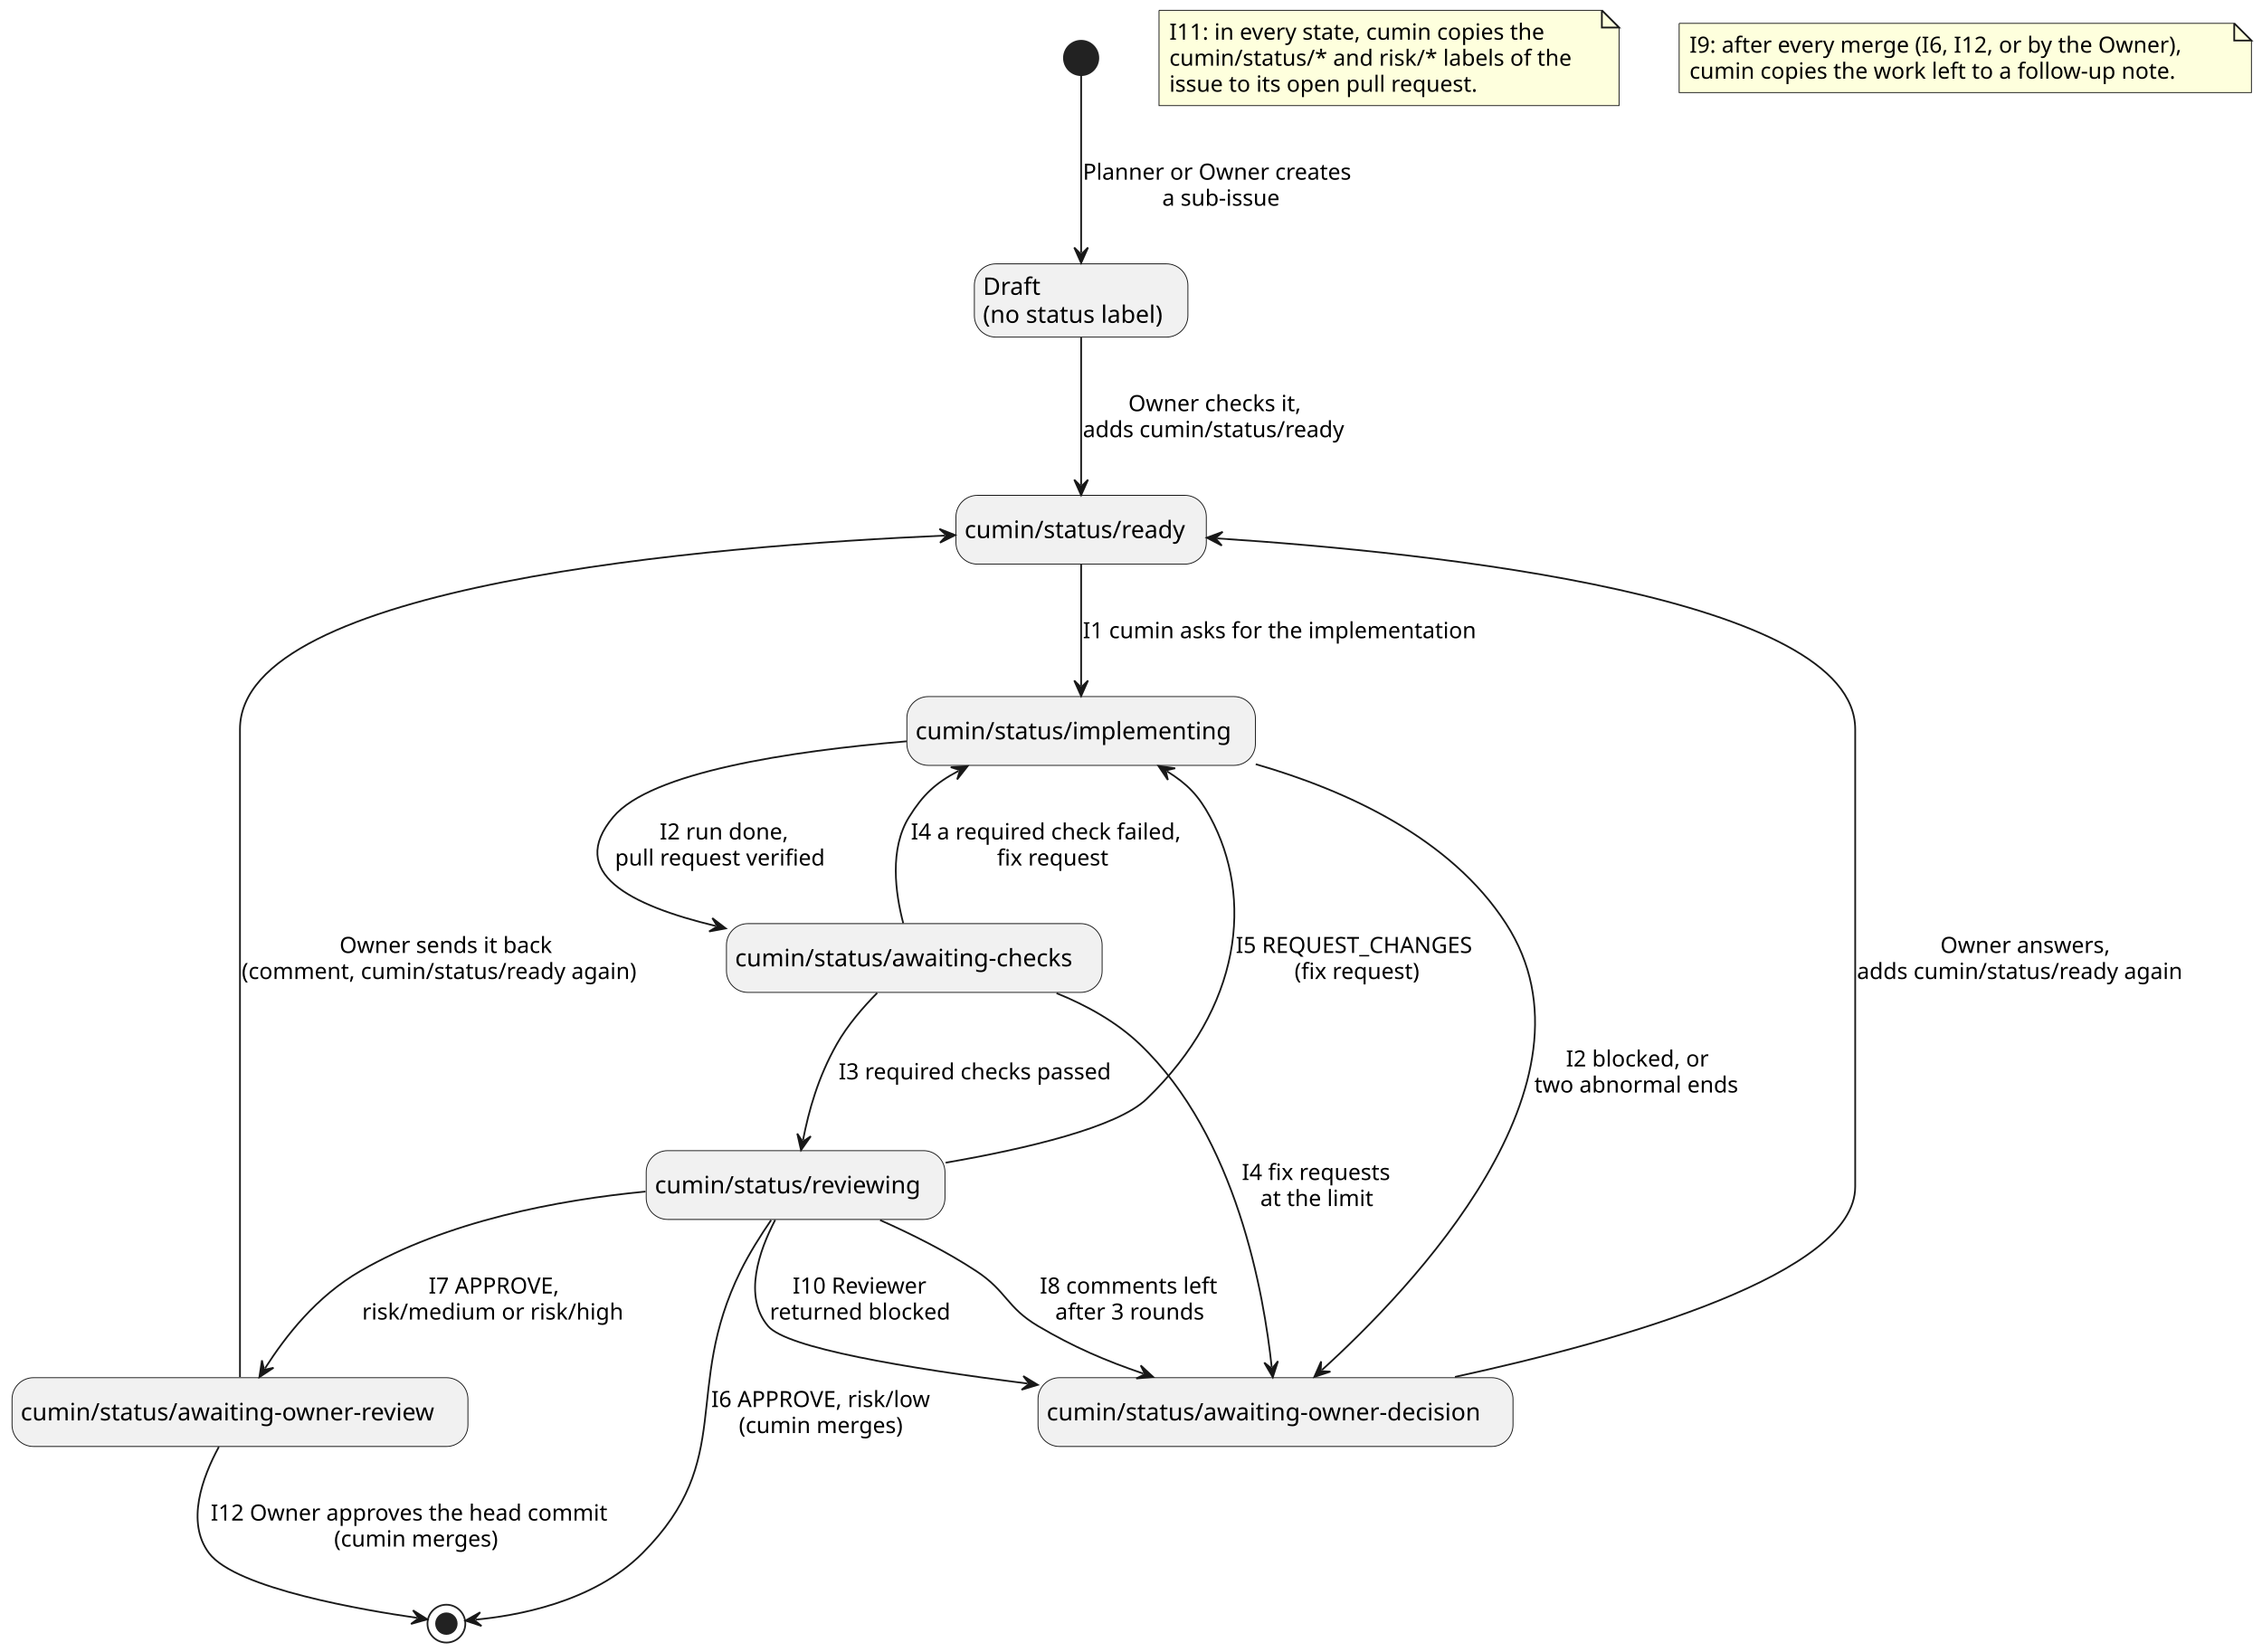
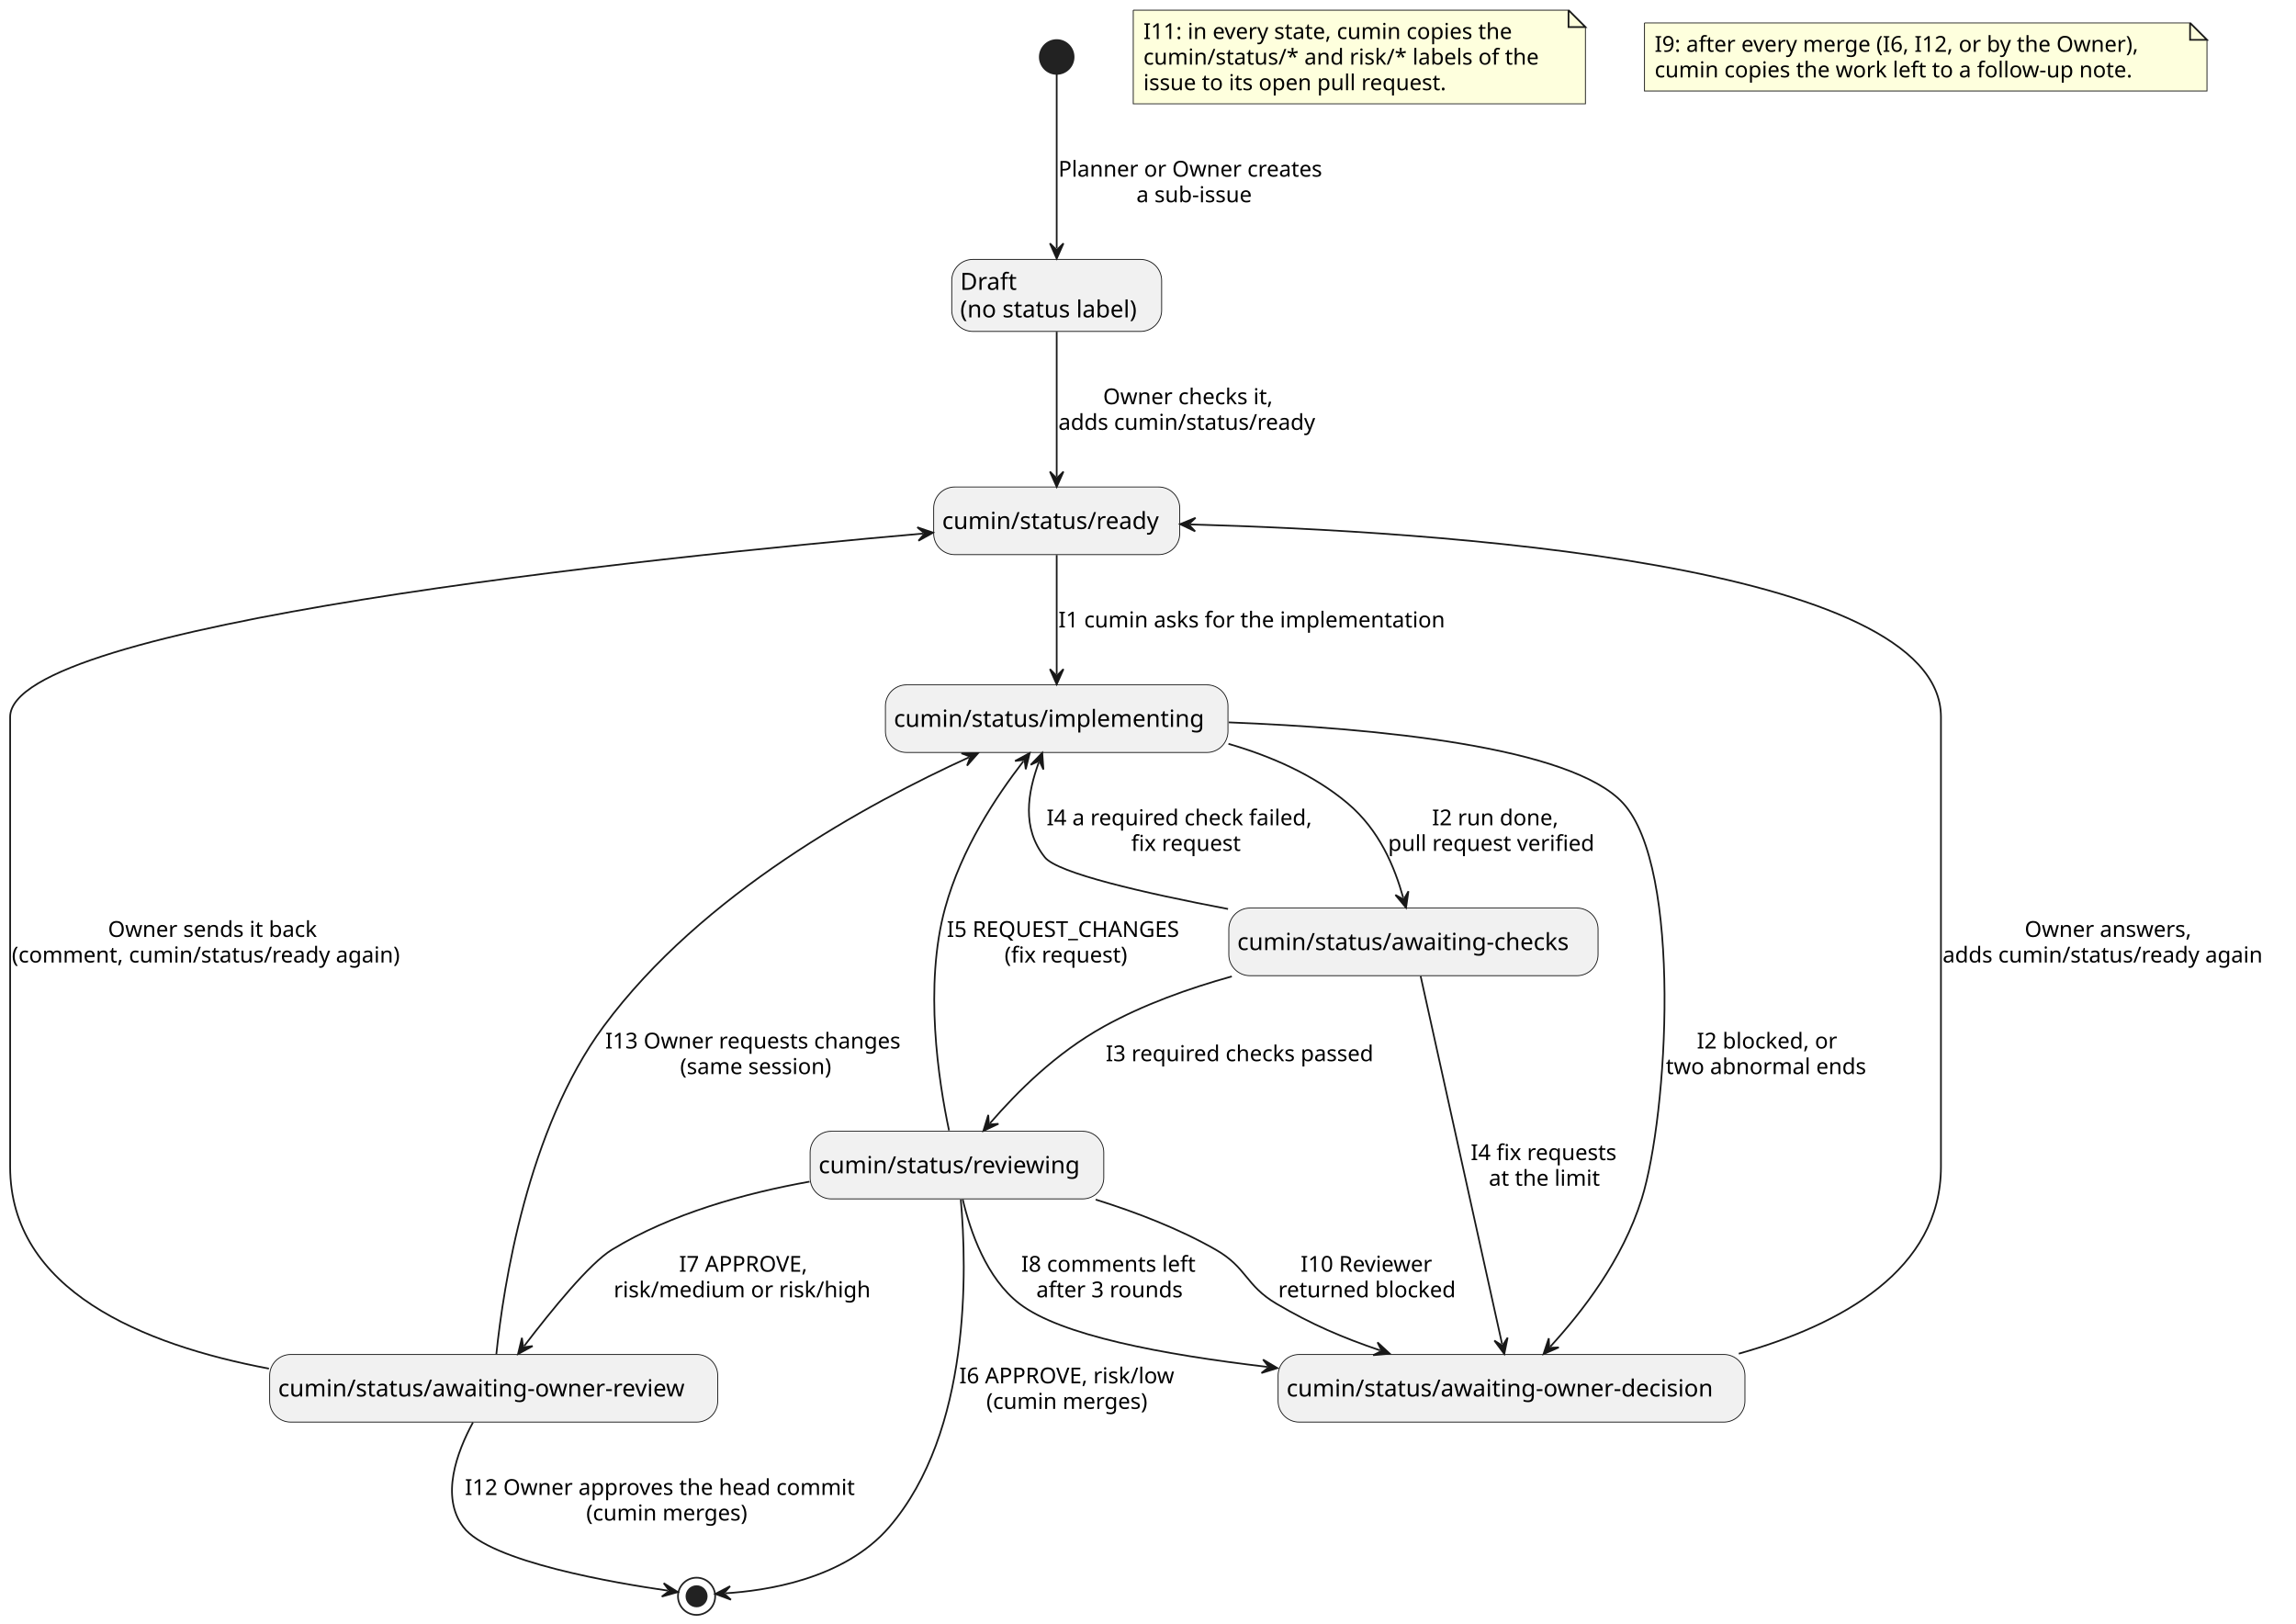
- <svg xmlns="http://www.w3.org/2000/svg" contentStyleType="text/css" data-diagram-type="STATE" height="960px" preserveAspectRatio="none" style="width:1315px;height:960px;background:#FFFFFF;" version="1.1" viewBox="0 0 1315 960" width="1315px" zoomAndPan="magnify">
+ <svg xmlns="http://www.w3.org/2000/svg" contentStyleType="text/css" data-diagram-type="STATE" height="960px" preserveAspectRatio="none" style="width:1358px;height:960px;background:#FFFFFF;" version="1.1" viewBox="0 0 1358 960" width="1358px" zoomAndPan="magnify">
  <defs />
  <g>
-     <rect fill="#F1F1F1" height="42.594" rx="12.5" ry="12.5" style="stroke:#181818;stroke-width:0.5;" width="124.14" x="566.44" y="153.4" />
-     <text fill="#000000" font-family="sans-serif" font-size="14" lengthAdjust="spacing" textLength="35.533" x="571.44" y="171.395">Draft</text>
-     <text fill="#000000" font-family="sans-serif" font-size="14" lengthAdjust="spacing" textLength="114.14" x="571.44" y="187.692">(no status label)</text>
-     <rect fill="#F1F1F1" height="40" rx="12.5" ry="12.5" style="stroke:#181818;stroke-width:0.5;" width="145.543" x="555.74" y="287.99" />
-     <text fill="#000000" font-family="sans-serif" font-size="14" lengthAdjust="spacing" textLength="135.543" x="560.74" y="312.837">cumin/status/ready</text>
-     <rect fill="#F1F1F1" height="40" rx="12.5" ry="12.5" style="stroke:#181818;stroke-width:0.5;" width="202.602" x="527.21" y="404.99" />
-     <text fill="#000000" font-family="sans-serif" font-size="14" lengthAdjust="spacing" textLength="192.602" x="532.21" y="429.837">cumin/status/implementing</text>
-     <rect fill="#F1F1F1" height="40" rx="12.5" ry="12.5" style="stroke:#181818;stroke-width:0.5;" width="218.394" x="422.32" y="536.99" />
-     <text fill="#000000" font-family="sans-serif" font-size="14" lengthAdjust="spacing" textLength="208.394" x="427.32" y="561.837">cumin/status/awaiting-checks</text>
-     <rect fill="#F1F1F1" height="40" rx="12.5" ry="12.5" style="stroke:#181818;stroke-width:0.5;" width="173.68" x="375.67" y="668.99" />
-     <text fill="#000000" font-family="sans-serif" font-size="14" lengthAdjust="spacing" textLength="163.68" x="380.67" y="693.837">cumin/status/reviewing</text>
-     <rect fill="#F1F1F1" height="40" rx="12.5" ry="12.5" style="stroke:#181818;stroke-width:0.5;" width="265.028" x="7" y="800.99" />
-     <text fill="#000000" font-family="sans-serif" font-size="14" lengthAdjust="spacing" textLength="255.028" x="12" y="825.837">cumin/status/awaiting-owner-review</text>
-     <rect fill="#F1F1F1" height="40" rx="12.5" ry="12.5" style="stroke:#181818;stroke-width:0.5;" width="276.13" x="603.45" y="800.99" />
-     <text fill="#000000" font-family="sans-serif" font-size="14" lengthAdjust="spacing" textLength="266.13" x="608.45" y="825.837">cumin/status/awaiting-owner-decision</text>
-     <g class="entity" data-entity="I11" data-source-line="32" data-uid="ent0009" id="entity_I11">
-       <path d="M673.79,6 L673.79,61.398 L941.231,61.398 L941.231,16 L931.231,6 L673.79,6" fill="#FEFFDD" style="stroke:#181818;stroke-width:0.5;" />
-       <path d="M931.231,6 L931.231,16 L941.231,16 L931.231,6" fill="#FEFFDD" style="stroke:#181818;stroke-width:1;" />
-       <text fill="#000000" font-family="sans-serif" font-size="13" lengthAdjust="spacing" textLength="238.164" x="679.79" y="23.067">I11: in every state, cumin copies the</text>
-       <text fill="#000000" font-family="sans-serif" font-size="13" lengthAdjust="spacing" textLength="246.441" x="679.79" y="38.2">cumin/status/* and risk/* labels of the</text>
-       <text fill="#000000" font-family="sans-serif" font-size="13" lengthAdjust="spacing" textLength="192.582" x="679.79" y="53.333">issue to its open pull request.</text>
+     <rect fill="#F1F1F1" height="42.594" rx="12.5" ry="12.5" style="stroke:#181818;stroke-width:0.5;" width="124.14" x="562.93" y="153.4" />
+     <text fill="#000000" font-family="sans-serif" font-size="14" lengthAdjust="spacing" textLength="35.533" x="567.93" y="171.395">Draft</text>
+     <text fill="#000000" font-family="sans-serif" font-size="14" lengthAdjust="spacing" textLength="114.14" x="567.93" y="187.692">(no status label)</text>
+     <rect fill="#F1F1F1" height="40" rx="12.5" ry="12.5" style="stroke:#181818;stroke-width:0.5;" width="145.543" x="552.23" y="287.99" />
+     <text fill="#000000" font-family="sans-serif" font-size="14" lengthAdjust="spacing" textLength="135.543" x="557.23" y="312.837">cumin/status/ready</text>
+     <rect fill="#F1F1F1" height="40" rx="12.5" ry="12.5" style="stroke:#181818;stroke-width:0.5;" width="202.602" x="523.7" y="404.99" />
+     <text fill="#000000" font-family="sans-serif" font-size="14" lengthAdjust="spacing" textLength="192.602" x="528.7" y="429.837">cumin/status/implementing</text>
+     <rect fill="#F1F1F1" height="40" rx="12.5" ry="12.5" style="stroke:#181818;stroke-width:0.5;" width="218.394" x="726.8" y="536.99" />
+     <text fill="#000000" font-family="sans-serif" font-size="14" lengthAdjust="spacing" textLength="208.394" x="731.8" y="561.837">cumin/status/awaiting-checks</text>
+     <rect fill="#F1F1F1" height="40" rx="12.5" ry="12.5" style="stroke:#181818;stroke-width:0.5;" width="173.68" x="479.16" y="668.99" />
+     <text fill="#000000" font-family="sans-serif" font-size="14" lengthAdjust="spacing" textLength="163.68" x="484.16" y="693.837">cumin/status/reviewing</text>
+     <rect fill="#F1F1F1" height="40" rx="12.5" ry="12.5" style="stroke:#181818;stroke-width:0.5;" width="265.028" x="159.49" y="800.99" />
+     <text fill="#000000" font-family="sans-serif" font-size="14" lengthAdjust="spacing" textLength="255.028" x="164.49" y="825.837">cumin/status/awaiting-owner-review</text>
+     <rect fill="#F1F1F1" height="40" rx="12.5" ry="12.5" style="stroke:#181818;stroke-width:0.5;" width="276.13" x="755.94" y="800.99" />
+     <text fill="#000000" font-family="sans-serif" font-size="14" lengthAdjust="spacing" textLength="266.13" x="760.94" y="825.837">cumin/status/awaiting-owner-decision</text>
+     <g class="entity" data-entity="I11" data-source-line="33" data-uid="ent0009" id="entity_I11">
+       <path d="M670.28,6 L670.28,61.398 L937.721,61.398 L937.721,16 L927.721,6 L670.28,6" fill="#FEFFDD" style="stroke:#181818;stroke-width:0.5;" />
+       <path d="M927.721,6 L927.721,16 L937.721,16 L927.721,6" fill="#FEFFDD" style="stroke:#181818;stroke-width:1;" />
+       <text fill="#000000" font-family="sans-serif" font-size="13" lengthAdjust="spacing" textLength="238.164" x="676.28" y="23.067">I11: in every state, cumin copies the</text>
+       <text fill="#000000" font-family="sans-serif" font-size="13" lengthAdjust="spacing" textLength="246.441" x="676.28" y="38.2">cumin/status/* and risk/* labels of the</text>
+       <text fill="#000000" font-family="sans-serif" font-size="13" lengthAdjust="spacing" textLength="192.582" x="676.28" y="53.333">issue to its open pull request.</text>
    </g>
-     <g class="entity" data-entity="I9" data-source-line="33" data-uid="ent0010" id="entity_I9">
-       <path d="M976.17,13.56 L976.17,53.826 L1308.859,53.826 L1308.859,23.56 L1298.859,13.56 L976.17,13.56" fill="#FEFFDD" style="stroke:#181818;stroke-width:0.5;" />
-       <path d="M1298.859,13.56 L1298.859,23.56 L1308.859,23.56 L1298.859,13.56" fill="#FEFFDD" style="stroke:#181818;stroke-width:1;" />
-       <text fill="#000000" font-family="sans-serif" font-size="13" lengthAdjust="spacing" textLength="311.689" x="982.17" y="30.627">I9: after every merge (I6, I12, or by the Owner),</text>
-       <text fill="#000000" font-family="sans-serif" font-size="13" lengthAdjust="spacing" textLength="302.732" x="982.17" y="45.76">cumin copies the work left to a follow-up note.</text>
+     <g class="entity" data-entity="I9" data-source-line="34" data-uid="ent0010" id="entity_I9">
+       <path d="M972.66,13.56 L972.66,53.826 L1305.349,53.826 L1305.349,23.56 L1295.349,13.56 L972.66,13.56" fill="#FEFFDD" style="stroke:#181818;stroke-width:0.5;" />
+       <path d="M1295.349,13.56 L1295.349,23.56 L1305.349,23.56 L1295.349,13.56" fill="#FEFFDD" style="stroke:#181818;stroke-width:1;" />
+       <text fill="#000000" font-family="sans-serif" font-size="13" lengthAdjust="spacing" textLength="311.689" x="978.66" y="30.627">I9: after every merge (I6, I12, or by the Owner),</text>
+       <text fill="#000000" font-family="sans-serif" font-size="13" lengthAdjust="spacing" textLength="302.732" x="978.66" y="45.76">cumin copies the work left to a follow-up note.</text>
    </g>
-     <ellipse cx="628.51" cy="33.7" fill="#222222" rx="10" ry="10" style="stroke:#222222;stroke-width:1;" />
-     <ellipse cx="259.51" cy="943.99" fill="none" rx="11" ry="11" style="stroke:#222222;stroke-width:1;" />
-     <ellipse cx="259.51" cy="943.99" fill="#222222" rx="6" ry="6" style="stroke:#222222;stroke-width:1;" />
+     <ellipse cx="625" cy="33.7" fill="#222222" rx="10" ry="10" style="stroke:#222222;stroke-width:1;" />
+     <ellipse cx="412" cy="943.99" fill="none" rx="11" ry="11" style="stroke:#222222;stroke-width:1;" />
+     <ellipse cx="412" cy="943.99" fill="#222222" rx="6" ry="6" style="stroke:#222222;stroke-width:1;" />
    <g class="link" data-entity-1=".start." data-entity-2="Draft" data-source-line="15" data-uid="lnk3" id="link_.start._Draft">
-       <path d="M628.51,43.82 C628.51,65.8 628.51,116.17 628.51,146.92" fill="none" id="*start*-to-Draft" style="stroke:#181818;stroke-width:1;" />
-       <polygon fill="#181818" points="628.51,152.92,632.51,143.92,628.51,147.92,624.51,143.92,628.51,152.92" style="stroke:#181818;stroke-width:1;" />
-       <text fill="#000000" font-family="sans-serif" font-size="13" lengthAdjust="spacing" textLength="165.706" x="629.51" y="104.467">Planner or Owner creates</text>
-       <text fill="#000000" font-family="sans-serif" font-size="13" lengthAdjust="spacing" textLength="73.449" x="675.638" y="119.6">a sub-issue</text>
+       <path d="M625,43.82 C625,65.8 625,116.17 625,146.92" fill="none" id="*start*-to-Draft" style="stroke:#181818;stroke-width:1;" />
+       <polygon fill="#181818" points="625,152.92,629,143.92,625,147.92,621,143.92,625,152.92" style="stroke:#181818;stroke-width:1;" />
+       <text fill="#000000" font-family="sans-serif" font-size="13" lengthAdjust="spacing" textLength="165.706" x="626" y="104.467">Planner or Owner creates</text>
+       <text fill="#000000" font-family="sans-serif" font-size="13" lengthAdjust="spacing" textLength="73.449" x="672.128" y="119.6">a sub-issue</text>
    </g>
    <g class="link" data-entity-1="Draft" data-entity-2="Ready" data-source-line="16" data-uid="lnk4" id="link_Draft_Ready">
-       <path d="M628.51,196.21 C628.51,221.31 628.51,257.47 628.51,281.9" fill="none" id="Draft-to-Ready" style="stroke:#181818;stroke-width:1;" />
-       <polygon fill="#181818" points="628.51,287.9,632.51,278.9,628.51,282.9,624.51,278.9,628.51,287.9" style="stroke:#181818;stroke-width:1;" />
-       <text fill="#000000" font-family="sans-serif" font-size="13" lengthAdjust="spacing" textLength="108.386" x="655.935" y="239.057">Owner checks it,</text>
-       <text fill="#000000" font-family="sans-serif" font-size="13" lengthAdjust="spacing" textLength="161.237" x="629.51" y="254.19">adds cumin/status/ready</text>
+       <path d="M625,196.21 C625,221.31 625,257.47 625,281.9" fill="none" id="Draft-to-Ready" style="stroke:#181818;stroke-width:1;" />
+       <polygon fill="#181818" points="625,287.9,629,278.9,625,282.9,621,278.9,625,287.9" style="stroke:#181818;stroke-width:1;" />
+       <text fill="#000000" font-family="sans-serif" font-size="13" lengthAdjust="spacing" textLength="108.386" x="652.425" y="239.057">Owner checks it,</text>
+       <text fill="#000000" font-family="sans-serif" font-size="13" lengthAdjust="spacing" textLength="161.237" x="626" y="254.19">adds cumin/status/ready</text>
    </g>
    <g class="link" data-entity-1="Ready" data-entity-2="Implementing" data-source-line="17" data-uid="lnk5" id="link_Ready_Implementing">
-       <path d="M628.51,328.24 C628.51,349.47 628.51,377.43 628.51,398.68" fill="none" id="Ready-to-Implementing" style="stroke:#181818;stroke-width:1;" />
-       <polygon fill="#181818" points="628.51,404.68,632.51,395.68,628.51,399.68,624.51,395.68,628.51,404.68" style="stroke:#181818;stroke-width:1;" />
-       <text fill="#000000" font-family="sans-serif" font-size="13" lengthAdjust="spacing" textLength="243.921" x="629.51" y="371.057">I1 cumin asks for the implementation</text>
+       <path d="M625,328.24 C625,349.47 625,377.43 625,398.68" fill="none" id="Ready-to-Implementing" style="stroke:#181818;stroke-width:1;" />
+       <polygon fill="#181818" points="625,404.68,629,395.68,625,399.68,621,395.68,625,404.68" style="stroke:#181818;stroke-width:1;" />
+       <text fill="#000000" font-family="sans-serif" font-size="13" lengthAdjust="spacing" textLength="243.921" x="626" y="371.057">I1 cumin asks for the implementation</text>
    </g>
    <g class="link" data-entity-1="Implementing" data-entity-2="Checks" data-source-line="18" data-uid="lnk6" id="link_Implementing_Checks">
-       <path d="M527.02,431 C459.09,436.72 378.29,448.94 356.51,474.99 C329.3,507.55 366.098,526.312 416.088,538.382" fill="none" id="Implementing-to-Checks" style="stroke:#181818;stroke-width:1;" />
-       <polygon fill="#181818" points="421.92,539.79,414.11,533.789,417.06,538.616,412.233,541.566,421.92,539.79" style="stroke:#181818;stroke-width:1;" />
-       <text fill="#000000" font-family="sans-serif" font-size="13" lengthAdjust="spacing" textLength="78.768" x="383.51" y="488.057">I2 run done,</text>
-       <text fill="#000000" font-family="sans-serif" font-size="13" lengthAdjust="spacing" textLength="130.768" x="357.51" y="503.19">pull request verified</text>
+       <path d="M726.58,439.88 C751.67,447.14 777.05,458.19 797,474.99 C815.98,490.97 824.805,512.574 829.995,531.024" fill="none" id="Implementing-to-Checks" style="stroke:#181818;stroke-width:1;" />
+       <polygon fill="#181818" points="831.62,536.8,833.033,527.053,830.266,531.987,825.332,529.219,831.62,536.8" style="stroke:#181818;stroke-width:1;" />
+       <text fill="#000000" font-family="sans-serif" font-size="13" lengthAdjust="spacing" textLength="78.768" x="846.99" y="488.057">I2 run done,</text>
+       <text fill="#000000" font-family="sans-serif" font-size="13" lengthAdjust="spacing" textLength="130.768" x="820.99" y="503.19">pull request verified</text>
    </g>
    <g class="link" data-entity-1="Checks" data-entity-2="Implementing" data-source-line="21" data-uid="lnk9" id="link_Checks_Implementing">
-       <path d="M525.09,536.76 C520.51,519.29 516.97,493.5 528.51,474.99 C536.54,462.11 543.74,455.315 557.231,448.214" fill="none" id="Checks-to-Implementing" style="stroke:#181818;stroke-width:1;" />
-       <polygon fill="#181818" points="562.54,445.42,552.713,446.072,558.115,447.749,556.439,453.151,562.54,445.42" style="stroke:#181818;stroke-width:1;" />
-       <text fill="#000000" font-family="sans-serif" font-size="13" lengthAdjust="spacing" textLength="169.851" x="529.51" y="488.057">I4 a required check failed,</text>
-       <text fill="#000000" font-family="sans-serif" font-size="13" lengthAdjust="spacing" textLength="69.716" x="579.577" y="503.19">fix request</text>
+       <path d="M726.34,537.54 C675.86,527.93 625.44,516.28 618,506.99 C604.15,489.69 607.865,468.777 614.405,450.837" fill="none" id="Checks-to-Implementing" style="stroke:#181818;stroke-width:1;" />
+       <polygon fill="#181818" points="616.46,445.2,609.619,452.286,614.747,449.898,617.136,455.026,616.46,445.2" style="stroke:#181818;stroke-width:1;" />
+       <text fill="#000000" font-family="sans-serif" font-size="13" lengthAdjust="spacing" textLength="169.851" x="619" y="488.057">I4 a required check failed,</text>
+       <text fill="#000000" font-family="sans-serif" font-size="13" lengthAdjust="spacing" textLength="69.716" x="669.067" y="503.19">fix request</text>
    </g>
    <g class="link" data-entity-1="Implementing" data-entity-2="Decision" data-source-line="19" data-uid="lnk7" id="link_Implementing_Decision">
-       <path d="M730.02,444.31 C783,459.59 843.34,487.25 875.51,536.99 C935.46,629.64 820.511,749.265 768.511,796.505" fill="none" id="Implementing-to-Decision" style="stroke:#181818;stroke-width:1;" />
-       <polygon fill="#181818" points="764.07,800.54,773.421,797.449,767.771,797.178,768.042,791.528,764.07,800.54" style="stroke:#181818;stroke-width:1;" />
-       <text fill="#000000" font-family="sans-serif" font-size="13" lengthAdjust="spacing" textLength="88.543" x="910.332" y="620.057">I2 blocked, or</text>
-       <text fill="#000000" font-family="sans-serif" font-size="13" lengthAdjust="spacing" textLength="125.207" x="892" y="635.19">two abnormal ends</text>
+       <path d="M726.77,427.19 C813.68,430.58 929.35,441.49 960,474.99 C995.14,513.39 986.55,659.31 971,708.99 C959.65,745.25 935.878,775.641 916.978,796.321" fill="none" id="Implementing-to-Decision" style="stroke:#181818;stroke-width:1;" />
+       <polygon fill="#181818" points="912.93,800.75,921.954,796.805,916.303,797.059,916.049,791.408,912.93,800.75" style="stroke:#181818;stroke-width:1;" />
+       <text fill="#000000" font-family="sans-serif" font-size="13" lengthAdjust="spacing" textLength="88.543" x="1003.612" y="620.057">I2 blocked, or</text>
+       <text fill="#000000" font-family="sans-serif" font-size="13" lengthAdjust="spacing" textLength="125.207" x="985.28" y="635.19">two abnormal ends</text>
    </g>
    <g class="link" data-entity-1="Checks" data-entity-2="Reviewing" data-source-line="20" data-uid="lnk8" id="link_Checks_Reviewing">
-       <path d="M509.95,577.3 C501.63,585.72 492.66,596.14 486.51,606.99 C475.45,626.51 470.203,645.744 466.833,662.804" fill="none" id="Checks-to-Reviewing" style="stroke:#181818;stroke-width:1;" />
-       <polygon fill="#181818" points="465.67,668.69,471.338,660.636,466.639,663.785,463.49,659.085,465.67,668.69" style="stroke:#181818;stroke-width:1;" />
-       <text fill="#000000" font-family="sans-serif" font-size="13" lengthAdjust="spacing" textLength="170.39" x="487.51" y="627.557">I3 required checks passed</text>
+       <path d="M728.56,577.42 C702.85,584.56 676.16,594.17 653,606.99 C624.29,622.88 601.613,645.749 585.573,664.229" fill="none" id="Checks-to-Reviewing" style="stroke:#181818;stroke-width:1;" />
+       <polygon fill="#181818" points="581.64,668.76,590.56,664.585,584.918,664.984,584.519,659.341,581.64,668.76" style="stroke:#181818;stroke-width:1;" />
+       <text fill="#000000" font-family="sans-serif" font-size="13" lengthAdjust="spacing" textLength="170.39" x="654" y="627.557">I3 required checks passed</text>
    </g>
    <g class="link" data-entity-1="Checks" data-entity-2="Decision" data-source-line="22" data-uid="lnk10" id="link_Checks_Decision">
-       <path d="M614.22,577.45 C631.72,584.53 648.97,594.1 662.51,606.99 C719.23,660.96 734.851,753.324 739.291,794.784" fill="none" id="Checks-to-Decision" style="stroke:#181818;stroke-width:1;" />
-       <polygon fill="#181818" points="739.93,800.75,742.949,791.375,739.398,795.778,734.994,792.227,739.93,800.75" style="stroke:#181818;stroke-width:1;" />
-       <text fill="#000000" font-family="sans-serif" font-size="13" lengthAdjust="spacing" textLength="92.727" x="721.93" y="686.057">I4 fix requests</text>
-       <text fill="#000000" font-family="sans-serif" font-size="13" lengthAdjust="spacing" textLength="71.259" x="732.664" y="701.19">at the limit</text>
+       <path d="M840.26,577.26 C850.99,625.71 877.704,746.352 888.434,794.842" fill="none" id="Checks-to-Decision" style="stroke:#181818;stroke-width:1;" />
+       <polygon fill="#181818" points="889.73,800.7,891.691,791.048,888.65,795.818,883.88,792.777,889.73,800.7" style="stroke:#181818;stroke-width:1;" />
+       <text fill="#000000" font-family="sans-serif" font-size="13" lengthAdjust="spacing" textLength="92.727" x="869.86" y="686.057">I4 fix requests</text>
+       <text fill="#000000" font-family="sans-serif" font-size="13" lengthAdjust="spacing" textLength="71.259" x="880.594" y="701.19">at the limit</text>
    </g>
    <g class="link" data-entity-1="Reviewing" data-entity-2="Implementing" data-source-line="23" data-uid="lnk11" id="link_Reviewing_Implementing">
-       <path d="M549.73,676 C597.12,667.79 649.46,655.41 666.51,638.99 C721.96,585.59 728.87,521.84 703.51,474.99 C696.78,462.54 690.438,455.93 678.518,448.48" fill="none" id="Reviewing-to-Implementing" style="stroke:#181818;stroke-width:1;" />
-       <polygon fill="#181818" points="673.43,445.3,678.942,453.462,677.67,447.95,683.182,446.678,673.43,445.3" style="stroke:#181818;stroke-width:1;" />
-       <text fill="#000000" font-family="sans-serif" font-size="13" lengthAdjust="spacing" textLength="148.148" x="718.41" y="554.057">I5 REQUEST_CHANGES</text>
-       <text fill="#000000" font-family="sans-serif" font-size="13" lengthAdjust="spacing" textLength="79.86" x="752.554" y="569.19">(fix request)</text>
+       <path d="M561.31,668.5 C555.12,639.31 546.41,582.79 559,536.99 C568.68,501.75 589.125,471.14 605.365,450.091" fill="none" id="Reviewing-to-Implementing" style="stroke:#181818;stroke-width:1;" />
+       <polygon fill="#181818" points="609.03,445.34,600.365,450.022,605.976,449.299,606.699,454.909,609.03,445.34" style="stroke:#181818;stroke-width:1;" />
+       <text fill="#000000" font-family="sans-serif" font-size="13" lengthAdjust="spacing" textLength="148.148" x="560" y="554.057">I5 REQUEST_CHANGES</text>
+       <text fill="#000000" font-family="sans-serif" font-size="13" lengthAdjust="spacing" textLength="79.86" x="594.144" y="569.19">(fix request)</text>
    </g>
    <g class="link" data-entity-1="Reviewing" data-entity-2=".end." data-source-line="24" data-uid="lnk13" id="link_Reviewing_.end.">
-       <path d="M448.29,709.36 C442.28,718.12 435.53,728.78 430.51,738.99 C396.5,808.25 428,848.34 373.51,902.99 C344.49,932.1 299.053,939.509 276.553,941.659" fill="none" id="Reviewing-to-*end*" style="stroke:#181818;stroke-width:1;" />
-       <polygon fill="#181818" points="270.58,942.23,279.92,945.356,275.557,941.754,279.159,937.392,270.58,942.23" style="stroke:#181818;stroke-width:1;" />
-       <text fill="#000000" font-family="sans-serif" font-size="13" lengthAdjust="spacing" textLength="135.281" x="413.49" y="818.057">I6 APPROVE, risk/low</text>
-       <text fill="#000000" font-family="sans-serif" font-size="13" lengthAdjust="spacing" textLength="103.207" x="429.527" y="833.19">(cumin merges)</text>
+       <path d="M568.27,709.44 C571.93,750.45 574.41,846.61 526,902.99 C499.08,934.34 452.068,940.75 429.078,942.21" fill="none" id="Reviewing-to-*end*" style="stroke:#181818;stroke-width:1;" />
+       <polygon fill="#181818" points="423.09,942.59,432.325,946.012,428.08,942.273,431.818,938.028,423.09,942.59" style="stroke:#181818;stroke-width:1;" />
+       <text fill="#000000" font-family="sans-serif" font-size="13" lengthAdjust="spacing" textLength="135.281" x="567.35" y="818.057">I6 APPROVE, risk/low</text>
+       <text fill="#000000" font-family="sans-serif" font-size="13" lengthAdjust="spacing" textLength="103.207" x="583.387" y="833.19">(cumin merges)</text>
    </g>
    <g class="link" data-entity-1="Reviewing" data-entity-2="OwnerReview" data-source-line="25" data-uid="lnk14" id="link_Reviewing_OwnerReview">
-       <path d="M375.27,692.77 C324.06,697.72 259.75,709.91 209.51,738.99 C183.78,753.89 166.106,776.747 154.036,795.597" fill="none" id="Reviewing-to-OwnerReview" style="stroke:#181818;stroke-width:1;" />
-       <polygon fill="#181818" points="150.8,800.65,159.022,795.228,153.496,796.439,152.285,790.914,150.8,800.65" style="stroke:#181818;stroke-width:1;" />
-       <text fill="#000000" font-family="sans-serif" font-size="13" lengthAdjust="spacing" textLength="81.314" x="249.158" y="752.057">I7 APPROVE,</text>
-       <text fill="#000000" font-family="sans-serif" font-size="13" lengthAdjust="spacing" textLength="158.609" x="210.51" y="767.19">risk/medium or risk/high</text>
+       <path d="M478.81,698.78 C440.83,705.58 397.08,717.63 362,738.99 C348.67,747.11 326.338,774.697 310.048,795.966" fill="none" id="Reviewing-to-OwnerReview" style="stroke:#181818;stroke-width:1;" />
+       <polygon fill="#181818" points="306.4,800.73,315.048,796.017,309.44,796.76,308.697,791.153,306.4,800.73" style="stroke:#181818;stroke-width:1;" />
+       <text fill="#000000" font-family="sans-serif" font-size="13" lengthAdjust="spacing" textLength="81.314" x="401.648" y="752.057">I7 APPROVE,</text>
+       <text fill="#000000" font-family="sans-serif" font-size="13" lengthAdjust="spacing" textLength="158.609" x="363" y="767.19">risk/medium or risk/high</text>
    </g>
    <g class="link" data-entity-1="Reviewing" data-entity-2="Decision" data-source-line="26" data-uid="lnk15" id="link_Reviewing_Decision">
-       <path d="M511.65,709.38 C529.82,717.45 550.2,727.61 567.51,738.99 C585.4,750.75 585.09,760.1 603.51,770.99 C624.09,783.15 642.481,791.053 664.701,798.633" fill="none" id="Reviewing-to-Decision" style="stroke:#181818;stroke-width:1;" />
-       <polygon fill="#181818" points="670.38,800.57,663.154,793.878,665.648,798.956,660.571,801.45,670.38,800.57" style="stroke:#181818;stroke-width:1;" />
-       <text fill="#000000" font-family="sans-serif" font-size="13" lengthAdjust="spacing" textLength="110.189" x="604.51" y="752.057">I8 comments left</text>
-       <text fill="#000000" font-family="sans-serif" font-size="13" lengthAdjust="spacing" textLength="92.32" x="613.444" y="767.19">after 3 rounds</text>
+       <path d="M569.43,709.27 C573.83,728.05 583.38,755.93 603,770.99 C627.39,789.7 686.891,800.936 749.561,808.336" fill="none" id="Reviewing-to-Decision" style="stroke:#181818;stroke-width:1;" />
+       <polygon fill="#181818" points="755.52,809.04,747.051,804.012,750.554,808.454,746.113,811.957,755.52,809.04" style="stroke:#181818;stroke-width:1;" />
+       <text fill="#000000" font-family="sans-serif" font-size="13" lengthAdjust="spacing" textLength="110.189" x="604" y="752.057">I8 comments left</text>
+       <text fill="#000000" font-family="sans-serif" font-size="13" lengthAdjust="spacing" textLength="92.32" x="612.934" y="767.19">after 3 rounds</text>
    </g>
    <g class="link" data-entity-1="Reviewing" data-entity-2="Decision" data-source-line="27" data-uid="lnk16" id="link_Reviewing_Decision">
-       <path d="M450.66,709.26 C441.28,727.25 431.96,753.82 446.51,770.99 C457.32,783.74 525.918,795.303 597.368,804.393" fill="none" id="Reviewing-to-Decision-1" style="stroke:#181818;stroke-width:1;" />
-       <polygon fill="#181818" points="603.32,805.15,594.897,800.046,598.36,804.519,593.887,807.982,603.32,805.15" style="stroke:#181818;stroke-width:1;" />
-       <text fill="#000000" font-family="sans-serif" font-size="13" lengthAdjust="spacing" textLength="84.817" x="460.796" y="752.057">I10 Reviewer</text>
-       <text fill="#000000" font-family="sans-serif" font-size="13" lengthAdjust="spacing" textLength="111.389" x="447.51" y="767.19">returned blocked</text>
+       <path d="M648.06,709.39 C671.81,716.81 697.19,726.55 719,738.99 C737.6,749.6 736.56,760.12 755,770.99 C775.61,783.14 794.028,791.022 816.308,798.582" fill="none" id="Reviewing-to-Decision-1" style="stroke:#181818;stroke-width:1;" />
+       <polygon fill="#181818" points="821.99,800.51,814.753,793.83,817.255,798.903,812.182,801.406,821.99,800.51" style="stroke:#181818;stroke-width:1;" />
+       <text fill="#000000" font-family="sans-serif" font-size="13" lengthAdjust="spacing" textLength="84.817" x="769.286" y="752.057">I10 Reviewer</text>
+       <text fill="#000000" font-family="sans-serif" font-size="13" lengthAdjust="spacing" textLength="111.389" x="756" y="767.19">returned blocked</text>
    </g>
    <g class="link" data-entity-1="OwnerReview" data-entity-2=".end." data-source-line="28" data-uid="lnk17" id="link_OwnerReview_.end.">
-       <path d="M127.24,841.19 C117.65,858.87 108.02,885.02 121.51,902.99 C137.1,923.73 212.521,936.314 242.481,940.634" fill="none" id="OwnerReview-to-*end*" style="stroke:#181818;stroke-width:1;" />
-       <polygon fill="#181818" points="248.42,941.49,240.083,936.246,243.471,940.776,238.941,944.165,248.42,941.49" style="stroke:#181818;stroke-width:1;" />
-       <text fill="#000000" font-family="sans-serif" font-size="13" lengthAdjust="spacing" textLength="246.644" x="122.51" y="884.057">I12 Owner approves the head commit</text>
-       <text fill="#000000" font-family="sans-serif" font-size="13" lengthAdjust="spacing" textLength="103.207" x="194.229" y="899.19">(cumin merges)</text>
+       <path d="M279.73,841.19 C270.14,858.87 260.5,885.02 274,902.99 C289.58,923.73 365.011,936.314 394.971,940.634" fill="none" id="OwnerReview-to-*end*" style="stroke:#181818;stroke-width:1;" />
+       <polygon fill="#181818" points="400.91,941.49,392.573,936.246,395.961,940.776,391.431,944.165,400.91,941.49" style="stroke:#181818;stroke-width:1;" />
+       <text fill="#000000" font-family="sans-serif" font-size="13" lengthAdjust="spacing" textLength="246.644" x="275" y="884.057">I12 Owner approves the head commit</text>
+       <text fill="#000000" font-family="sans-serif" font-size="13" lengthAdjust="spacing" textLength="103.207" x="346.719" y="899.19">(cumin merges)</text>
    </g>
-     <g class="link" data-entity-1="OwnerReview" data-entity-2="Ready" data-source-line="29" data-uid="lnk18" id="link_OwnerReview_Ready">
-       <path d="M139.51,800.61 C139.51,775.2 139.51,729.26 139.51,689.99 C139.51,423.99 139.51,423.99 139.51,423.99 C139.51,339.61 412.896,317.352 549.316,311.382" fill="none" id="OwnerReview-to-Ready" style="stroke:#181818;stroke-width:1;" />
-       <polygon fill="#181818" points="555.31,311.12,546.144,307.517,550.315,311.339,546.494,315.51,555.31,311.12" style="stroke:#181818;stroke-width:1;" />
-       <text fill="#000000" font-family="sans-serif" font-size="13" lengthAdjust="spacing" textLength="132.482" x="197.369" y="554.057">Owner sends it back</text>
-       <text fill="#000000" font-family="sans-serif" font-size="13" lengthAdjust="spacing" textLength="246.2" x="140.51" y="569.19">(comment, cumin/status/ready again)</text>
+     <g class="link" data-entity-1="OwnerReview" data-entity-2="Implementing" data-source-line="29" data-uid="lnk18" id="link_OwnerReview_Implementing">
+       <path d="M293.58,800.72 C297.71,760.88 311.84,668.09 357,606.99 C415.23,528.2 513.141,475.21 573.051,447.88" fill="none" id="OwnerReview-to-Implementing" style="stroke:#181818;stroke-width:1;" />
+       <polygon fill="#181818" points="578.51,445.39,568.662,445.486,573.961,447.465,571.982,452.765,578.51,445.39" style="stroke:#181818;stroke-width:1;" />
+       <text fill="#000000" font-family="sans-serif" font-size="13" lengthAdjust="spacing" textLength="186.31" x="358" y="620.057">I13 Owner requests changes</text>
+       <text fill="#000000" font-family="sans-serif" font-size="13" lengthAdjust="spacing" textLength="97.798" x="402.256" y="635.19">(same session)</text>
    </g>
-     <g class="link" data-entity-1="Decision" data-entity-2="Ready" data-source-line="30" data-uid="lnk19" id="link_Decision_Ready">
-       <path d="M845.84,800.53 C944.81,778.99 1078.51,740.55 1078.51,689.99 C1078.51,423.99 1078.51,423.99 1078.51,423.99 C1078.51,347.13 834.987,321.362 707.557,313.012" fill="none" id="Decision-to-Ready" style="stroke:#181818;stroke-width:1;" />
-       <polygon fill="#181818" points="701.57,312.62,710.289,317.2,706.559,312.947,710.812,309.217,701.57,312.62" style="stroke:#181818;stroke-width:1;" />
-       <text fill="#000000" font-family="sans-serif" font-size="13" lengthAdjust="spacing" textLength="104.438" x="1127.993" y="554.057">Owner answers,</text>
-       <text fill="#000000" font-family="sans-serif" font-size="13" lengthAdjust="spacing" textLength="201.405" x="1079.51" y="569.19">adds cumin/status/ready again</text>
+     <g class="link" data-entity-1="OwnerReview" data-entity-2="Ready" data-source-line="30" data-uid="lnk19" id="link_OwnerReview_Ready">
+       <path d="M159.05,809.35 C84.36,795.27 6,763.08 6,689.99 C6,423.99 6,423.99 6,423.99 C6,369.03 382.093,329.977 545.893,315.527" fill="none" id="OwnerReview-to-Ready" style="stroke:#181818;stroke-width:1;" />
+       <polygon fill="#181818" points="551.87,315,542.553,311.806,546.889,315.439,543.256,319.775,551.87,315" style="stroke:#181818;stroke-width:1;" />
+       <text fill="#000000" font-family="sans-serif" font-size="13" lengthAdjust="spacing" textLength="132.482" x="63.859" y="554.057">Owner sends it back</text>
+       <text fill="#000000" font-family="sans-serif" font-size="13" lengthAdjust="spacing" textLength="246.2" x="7" y="569.19">(comment, cumin/status/ready again)</text>
+     </g>
+     <g class="link" data-entity-1="Decision" data-entity-2="Ready" data-source-line="31" data-uid="lnk20" id="link_Decision_Ready">
+       <path d="M1028.44,800.52 C1089.36,783.31 1148,750.92 1148,689.99 C1148,423.99 1148,423.99 1148,423.99 C1148,332.94 847.818,314.064 703.998,310.134" fill="none" id="Decision-to-Ready" style="stroke:#181818;stroke-width:1;" />
+       <polygon fill="#181818" points="698,309.97,706.887,314.214,702.998,310.107,707.106,306.217,698,309.97" style="stroke:#181818;stroke-width:1;" />
+       <text fill="#000000" font-family="sans-serif" font-size="13" lengthAdjust="spacing" textLength="104.438" x="1197.483" y="554.057">Owner answers,</text>
+       <text fill="#000000" font-family="sans-serif" font-size="13" lengthAdjust="spacing" textLength="201.405" x="1149" y="569.19">adds cumin/status/ready again</text>
    </g>
  </g>
</svg>
